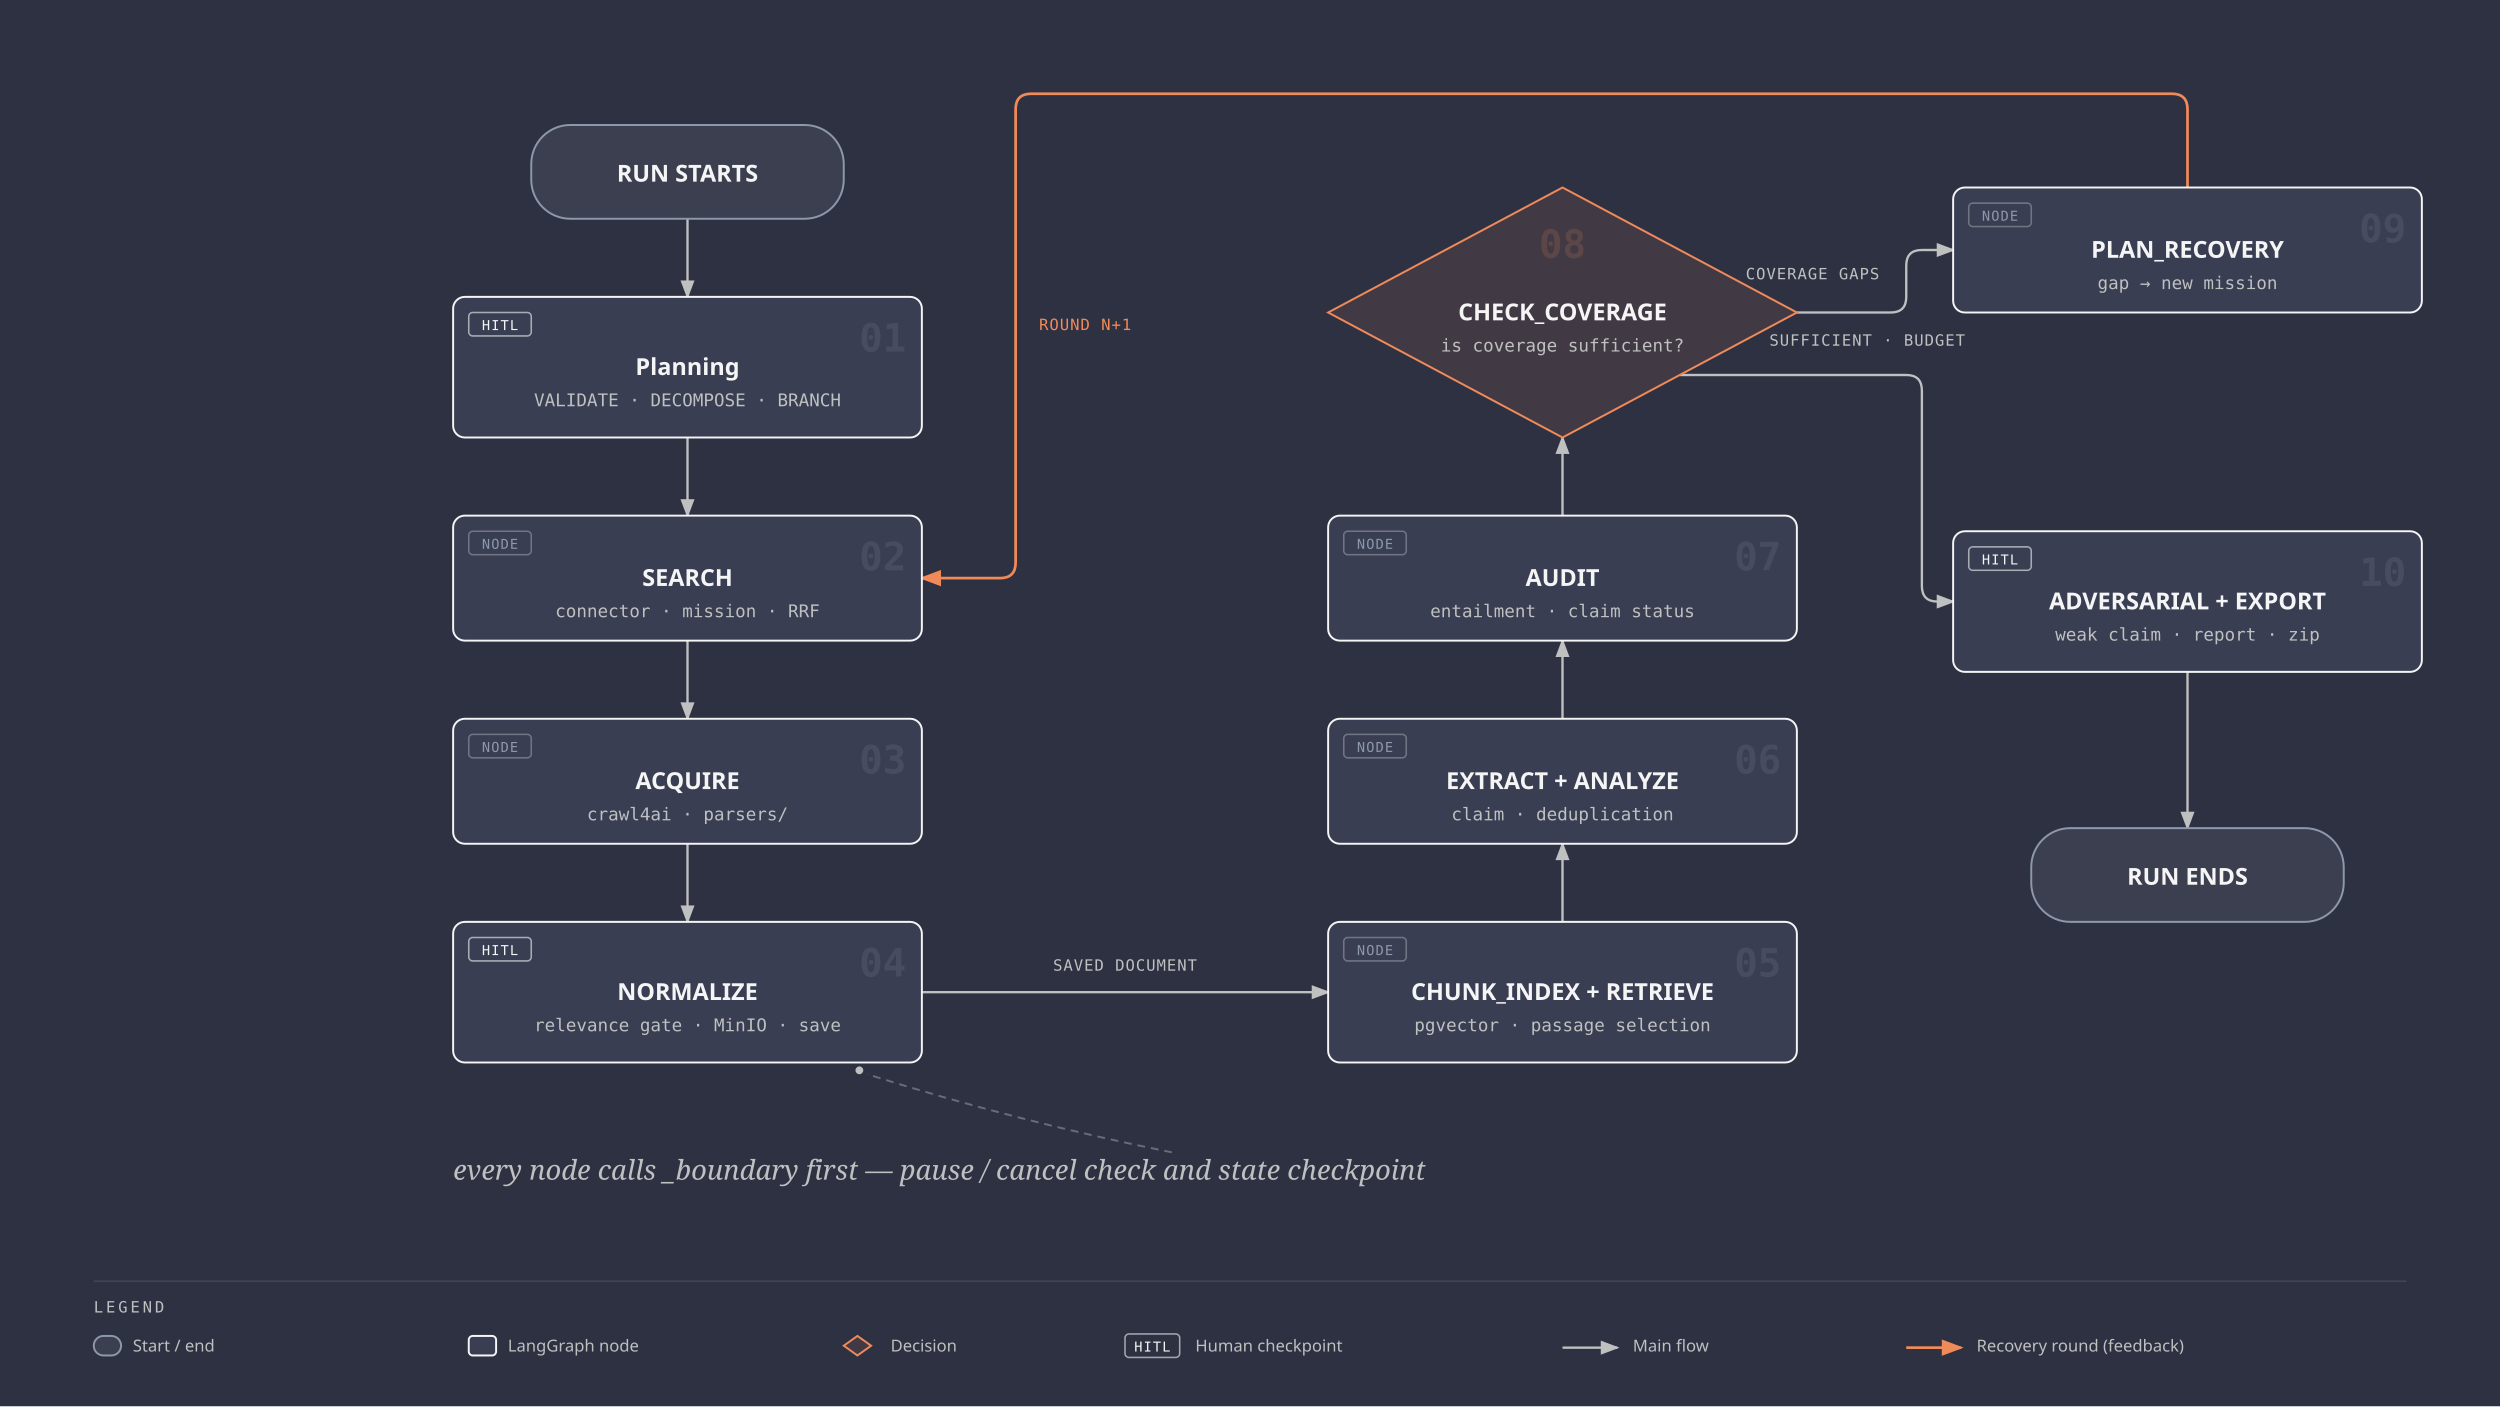
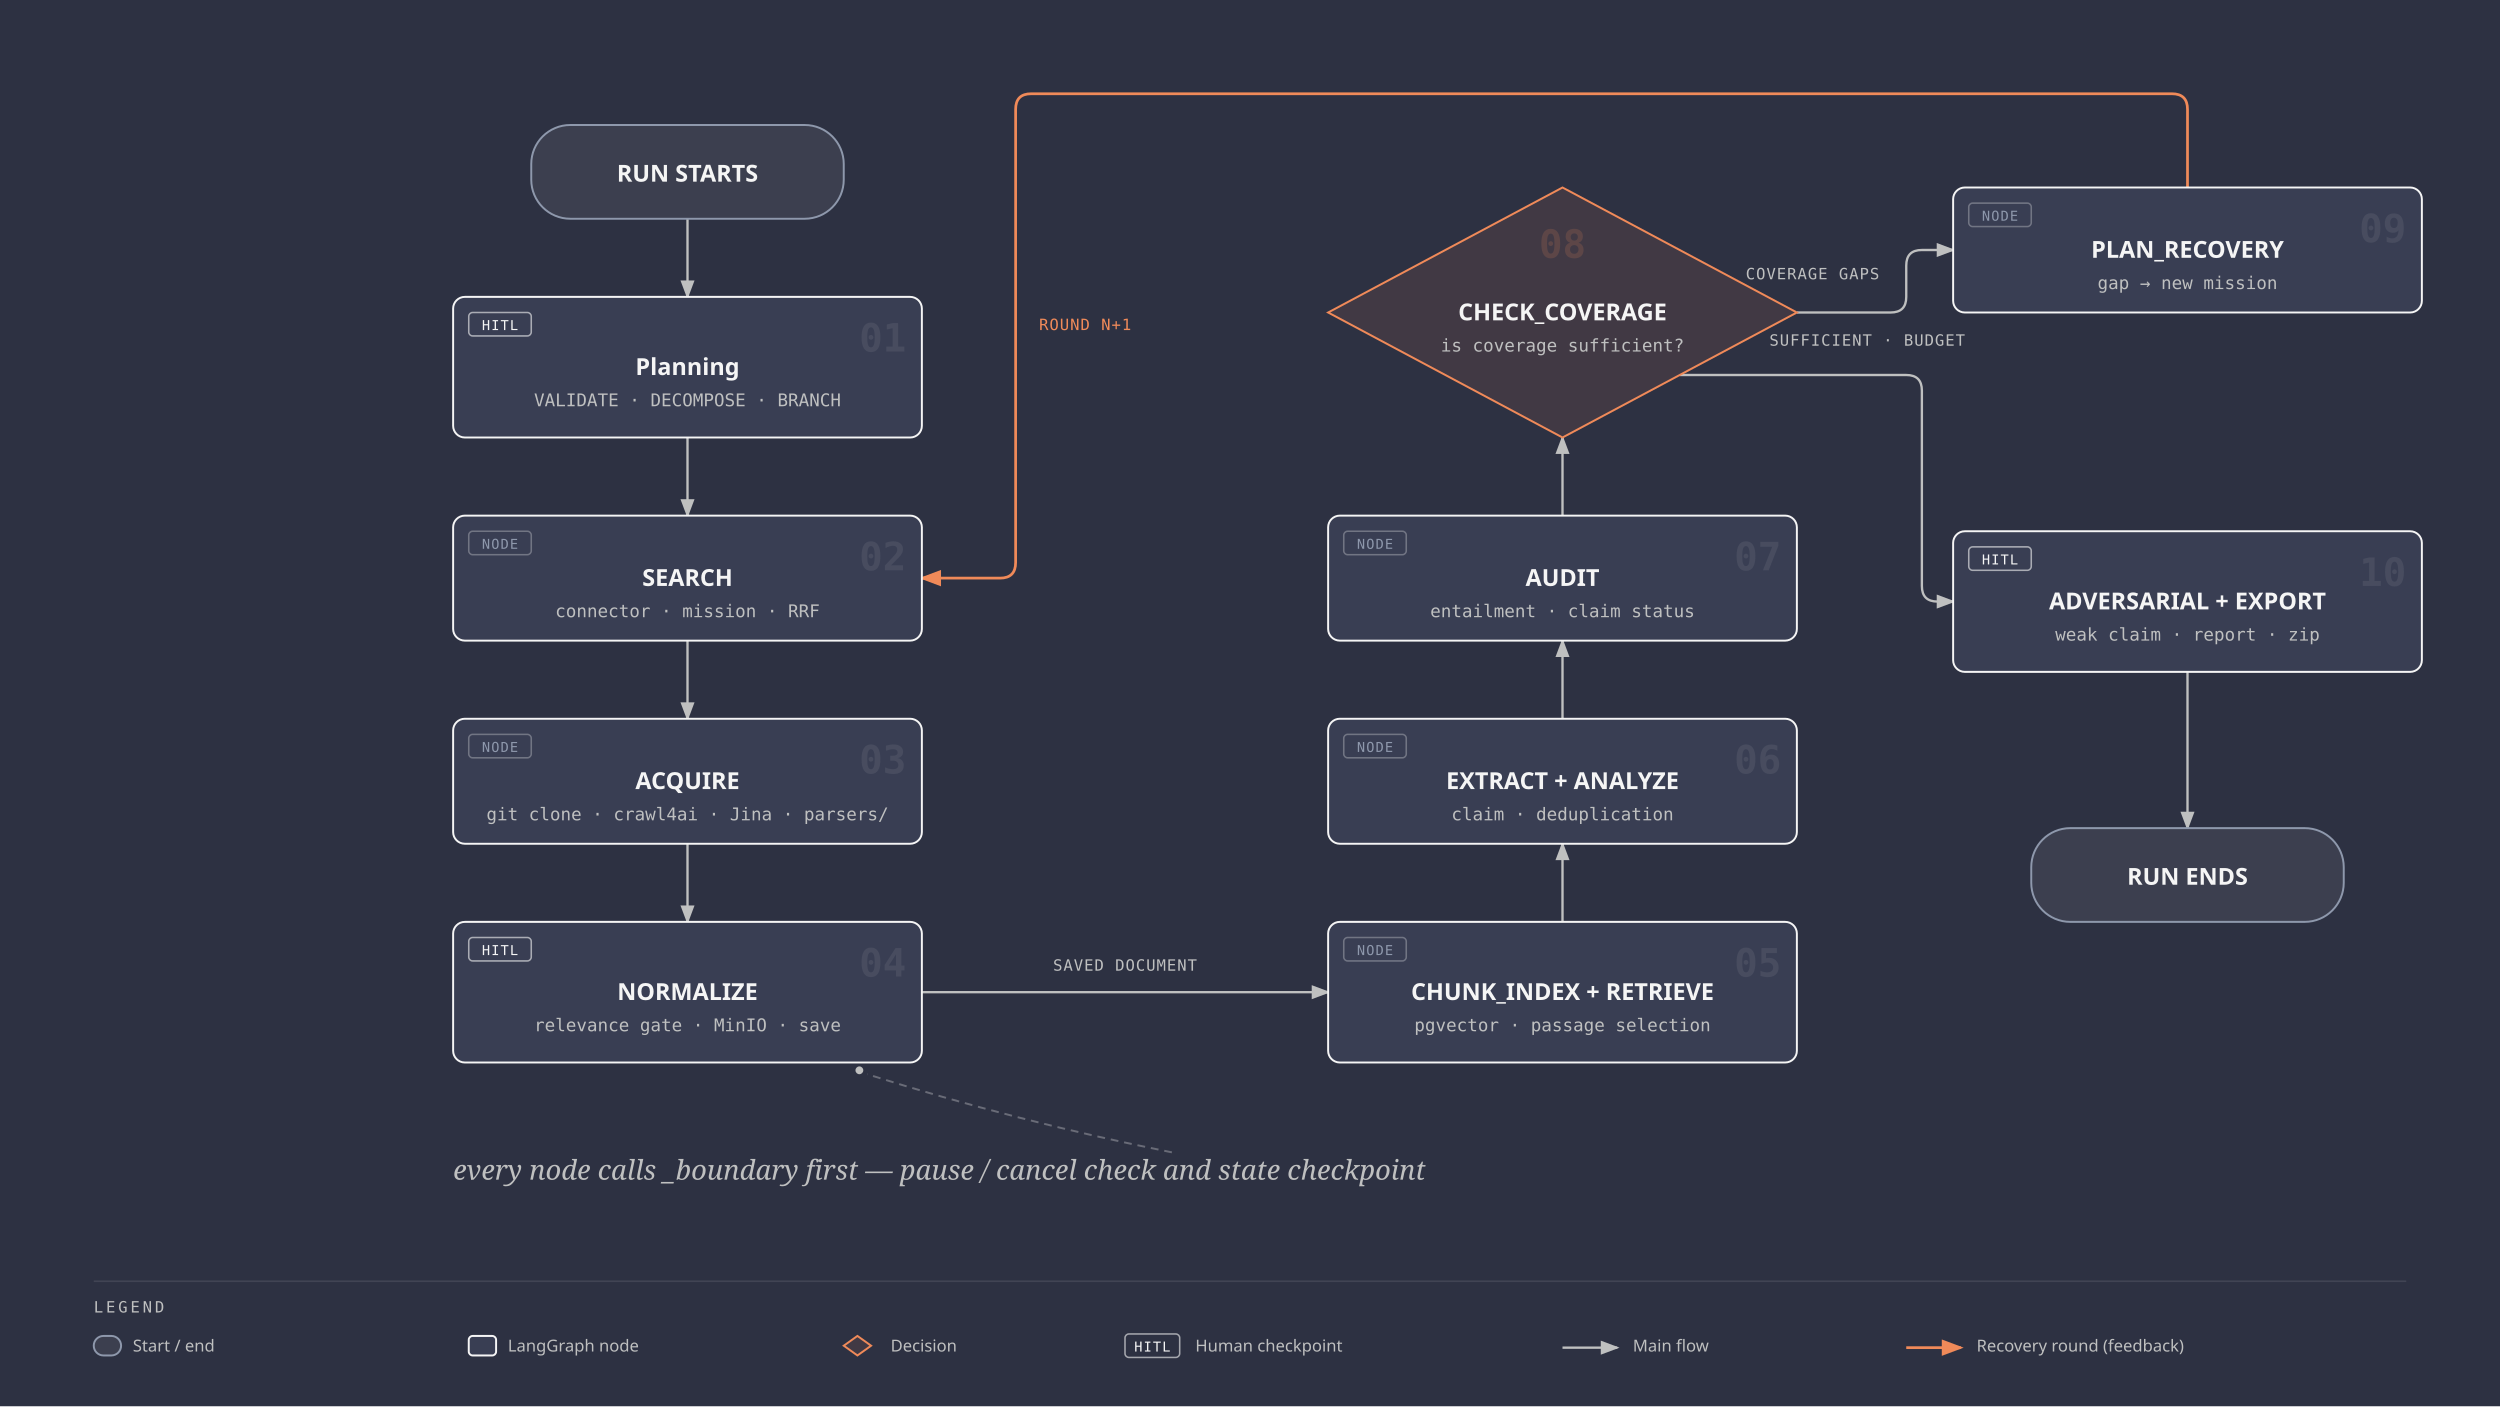
<svg xmlns="http://www.w3.org/2000/svg" width="1280" height="720" viewBox="0 0 1280 720" role="img" aria-labelledby="rp-pipeline-flow-dark-title rp-pipeline-flow-dark-desc">
  <defs>
    <marker id="arrow" markerWidth="8" markerHeight="6" refX="7" refY="3" orient="auto">
      <polygon points="0 0, 8 3, 0 6" fill="#bfc0c0" />
    </marker>
    <marker id="arrow-accent" markerWidth="8" markerHeight="6" refX="7" refY="3" orient="auto">
      <polygon points="0 0, 8 3, 0 6" fill="#f08a59" />
    </marker>
    <marker id="arrow-link" markerWidth="8" markerHeight="6" refX="7" refY="3" orient="auto">
      <polygon points="0 0, 8 3, 0 6" fill="#6a95d8" />
    </marker>
  </defs>
  <rect width="100%" height="100%" fill="#2d3142" />
  <line x1="352" y1="112" x2="352" y2="152" stroke="#bfc0c0" stroke-width="1.2" marker-end="url(#arrow)" />
  <line x1="352" y1="224" x2="352" y2="264" stroke="#bfc0c0" stroke-width="1.2" marker-end="url(#arrow)" />
  <line x1="352" y1="328" x2="352" y2="368" stroke="#bfc0c0" stroke-width="1.2" marker-end="url(#arrow)" />
  <line x1="352" y1="432" x2="352" y2="472" stroke="#bfc0c0" stroke-width="1.2" marker-end="url(#arrow)" />
  <line x1="472" y1="508" x2="680" y2="508" stroke="#bfc0c0" stroke-width="1.2" marker-end="url(#arrow)" />
  <line x1="800" y1="472" x2="800" y2="432" stroke="#bfc0c0" stroke-width="1.2" marker-end="url(#arrow)" />
  <line x1="800" y1="368" x2="800" y2="328" stroke="#bfc0c0" stroke-width="1.2" marker-end="url(#arrow)" />
  <line x1="800" y1="264" x2="800" y2="224" stroke="#bfc0c0" stroke-width="1.2" marker-end="url(#arrow)" />
  <path d="M 920,160 H 968 Q 976,160 976,152 V 136 Q 976,128 984,128 H 1000" fill="none" stroke="#bfc0c0" stroke-width="1.2" marker-end="url(#arrow)" />
  <path d="M 860,192 H 976 Q 984,192 984,200 V 300 Q 984,308 992,308 H 1000" fill="none" stroke="#bfc0c0" stroke-width="1.2" marker-end="url(#arrow)" />
  <line x1="1120" y1="344" x2="1120" y2="424" stroke="#bfc0c0" stroke-width="1.2" marker-end="url(#arrow)" />
  <path d="M 1120,96 V 56 Q 1120,48 1112,48 H 528 Q 520,48 520,56 V 288 Q 520,296 512,296 H 472" fill="none" stroke="#f08a59" stroke-width="1.4" marker-end="url(#arrow-accent)" />
  <rect x="540" y="488" width="72" height="12" rx="2" fill="#2d3142" />
  <text x="576" y="497" fill="#bfc0c0" font-size="8" font-family="'Geist Mono', monospace" text-anchor="middle" letter-spacing="0.06em">SAVED DOCUMENT</text>
  <rect x="896" y="134" width="64" height="12" rx="2" fill="#2d3142" />
  <text x="928" y="143" fill="#bfc0c0" font-size="8" font-family="'Geist Mono', monospace" text-anchor="middle" letter-spacing="0.06em">COVERAGE GAPS</text>
  <rect x="908" y="168" width="96" height="12" rx="2" fill="#2d3142" />
  <text x="956" y="177" fill="#bfc0c0" font-size="8" font-family="'Geist Mono', monospace" text-anchor="middle" letter-spacing="0.06em">SUFFICIENT · BUDGET</text>
  <rect x="528" y="160" width="56" height="12" rx="2" fill="#2d3142" />
  <text x="532" y="169" fill="#f08a59" font-size="8" font-family="'Geist Mono', monospace" letter-spacing="0.06em">ROUND N+1</text>
  <rect x="272" y="64" width="160" height="48" rx="20" fill="#2d3142" />
  <rect x="272" y="64" width="160" height="48" rx="20" fill="rgba(191,192,192,0.10)" stroke="#8e98ac" stroke-width="1" />
  <text x="352" y="93" fill="#f5f5f5" font-size="12" font-weight="600" font-family="'Geist', sans-serif" text-anchor="middle">RUN STARTS</text>
  <rect x="232" y="152" width="240" height="72" rx="6" fill="#2d3142" />
  <rect x="232" y="152" width="240" height="72" rx="6" fill="#393e53" stroke="#f5f5f5" stroke-width="1" />
  <rect x="240" y="160" width="32" height="12" rx="2" fill="transparent" stroke="rgba(245,245,245,0.60)" stroke-width="0.8" />
  <text x="256" y="169" fill="#f5f5f5" font-size="7" font-family="'Geist Mono', monospace" text-anchor="middle" letter-spacing="0.08em">HITL</text>
  <text x="464" y="180" fill="rgba(245,245,245,0.08)" font-size="20" font-weight="600" font-family="'Geist Mono', monospace" text-anchor="end">01</text>
  <text x="352" y="192" fill="#f5f5f5" font-size="12" font-weight="600" font-family="'Geist', sans-serif" text-anchor="middle">Planning</text>
  <text x="352" y="208" fill="#bfc0c0" font-size="9" font-family="'Geist Mono', monospace" text-anchor="middle">VALIDATE · DECOMPOSE · BRANCH</text>
  <rect x="232" y="264" width="240" height="64" rx="6" fill="#2d3142" />
  <rect x="232" y="264" width="240" height="64" rx="6" fill="#393e53" stroke="#f5f5f5" stroke-width="1" />
  <rect x="240" y="272" width="32" height="12" rx="2" fill="transparent" stroke="rgba(245,245,245,0.30)" stroke-width="0.8" />
  <text x="256" y="281" fill="#8e98ac" font-size="7" font-family="'Geist Mono', monospace" text-anchor="middle" letter-spacing="0.08em">NODE</text>
  <text x="464" y="292" fill="rgba(245,245,245,0.08)" font-size="20" font-weight="600" font-family="'Geist Mono', monospace" text-anchor="end">02</text>
  <text x="352" y="300" fill="#f5f5f5" font-size="12" font-weight="600" font-family="'Geist', sans-serif" text-anchor="middle">SEARCH</text>
  <text x="352" y="316" fill="#bfc0c0" font-size="9" font-family="'Geist Mono', monospace" text-anchor="middle">connector · mission · RRF</text>
  <rect x="232" y="368" width="240" height="64" rx="6" fill="#2d3142" />
  <rect x="232" y="368" width="240" height="64" rx="6" fill="#393e53" stroke="#f5f5f5" stroke-width="1" />
  <rect x="240" y="376" width="32" height="12" rx="2" fill="transparent" stroke="rgba(245,245,245,0.30)" stroke-width="0.8" />
  <text x="256" y="385" fill="#8e98ac" font-size="7" font-family="'Geist Mono', monospace" text-anchor="middle" letter-spacing="0.08em">NODE</text>
  <text x="464" y="396" fill="rgba(245,245,245,0.08)" font-size="20" font-weight="600" font-family="'Geist Mono', monospace" text-anchor="end">03</text>
  <text x="352" y="404" fill="#f5f5f5" font-size="12" font-weight="600" font-family="'Geist', sans-serif" text-anchor="middle">ACQUIRE</text>
-   <text x="352" y="420" fill="#bfc0c0" font-size="9" font-family="'Geist Mono', monospace" text-anchor="middle">crawl4ai · parsers/</text>
+   <text x="352" y="420" fill="#bfc0c0" font-size="9" font-family="'Geist Mono', monospace" text-anchor="middle">git clone · crawl4ai · Jina · parsers/</text>
  <rect x="232" y="472" width="240" height="72" rx="6" fill="#2d3142" />
  <rect x="232" y="472" width="240" height="72" rx="6" fill="#393e53" stroke="#f5f5f5" stroke-width="1" />
  <rect x="240" y="480" width="32" height="12" rx="2" fill="transparent" stroke="rgba(245,245,245,0.60)" stroke-width="0.8" />
  <text x="256" y="489" fill="#f5f5f5" font-size="7" font-family="'Geist Mono', monospace" text-anchor="middle" letter-spacing="0.08em">HITL</text>
  <text x="464" y="500" fill="rgba(245,245,245,0.08)" font-size="20" font-weight="600" font-family="'Geist Mono', monospace" text-anchor="end">04</text>
  <text x="352" y="512" fill="#f5f5f5" font-size="12" font-weight="600" font-family="'Geist', sans-serif" text-anchor="middle">NORMALIZE</text>
  <text x="352" y="528" fill="#bfc0c0" font-size="9" font-family="'Geist Mono', monospace" text-anchor="middle">relevance gate · MinIO · save</text>
  <rect x="680" y="472" width="240" height="72" rx="6" fill="#2d3142" />
  <rect x="680" y="472" width="240" height="72" rx="6" fill="#393e53" stroke="#f5f5f5" stroke-width="1" />
  <rect x="688" y="480" width="32" height="12" rx="2" fill="transparent" stroke="rgba(245,245,245,0.30)" stroke-width="0.8" />
  <text x="704" y="489" fill="#8e98ac" font-size="7" font-family="'Geist Mono', monospace" text-anchor="middle" letter-spacing="0.08em">NODE</text>
  <text x="912" y="500" fill="rgba(245,245,245,0.08)" font-size="20" font-weight="600" font-family="'Geist Mono', monospace" text-anchor="end">05</text>
  <text x="800" y="512" fill="#f5f5f5" font-size="12" font-weight="600" font-family="'Geist', sans-serif" text-anchor="middle">CHUNK_INDEX + RETRIEVE</text>
  <text x="800" y="528" fill="#bfc0c0" font-size="9" font-family="'Geist Mono', monospace" text-anchor="middle">pgvector · passage selection</text>
  <rect x="680" y="368" width="240" height="64" rx="6" fill="#2d3142" />
  <rect x="680" y="368" width="240" height="64" rx="6" fill="#393e53" stroke="#f5f5f5" stroke-width="1" />
  <rect x="688" y="376" width="32" height="12" rx="2" fill="transparent" stroke="rgba(245,245,245,0.30)" stroke-width="0.8" />
  <text x="704" y="385" fill="#8e98ac" font-size="7" font-family="'Geist Mono', monospace" text-anchor="middle" letter-spacing="0.08em">NODE</text>
  <text x="912" y="396" fill="rgba(245,245,245,0.08)" font-size="20" font-weight="600" font-family="'Geist Mono', monospace" text-anchor="end">06</text>
  <text x="800" y="404" fill="#f5f5f5" font-size="12" font-weight="600" font-family="'Geist', sans-serif" text-anchor="middle">EXTRACT + ANALYZE</text>
  <text x="800" y="420" fill="#bfc0c0" font-size="9" font-family="'Geist Mono', monospace" text-anchor="middle">claim · deduplication</text>
  <rect x="680" y="264" width="240" height="64" rx="6" fill="#2d3142" />
  <rect x="680" y="264" width="240" height="64" rx="6" fill="#393e53" stroke="#f5f5f5" stroke-width="1" />
  <rect x="688" y="272" width="32" height="12" rx="2" fill="transparent" stroke="rgba(245,245,245,0.30)" stroke-width="0.8" />
  <text x="704" y="281" fill="#8e98ac" font-size="7" font-family="'Geist Mono', monospace" text-anchor="middle" letter-spacing="0.08em">NODE</text>
  <text x="912" y="292" fill="rgba(245,245,245,0.08)" font-size="20" font-weight="600" font-family="'Geist Mono', monospace" text-anchor="end">07</text>
  <text x="800" y="300" fill="#f5f5f5" font-size="12" font-weight="600" font-family="'Geist', sans-serif" text-anchor="middle">AUDIT</text>
  <text x="800" y="316" fill="#bfc0c0" font-size="9" font-family="'Geist Mono', monospace" text-anchor="middle">entailment · claim status</text>
  <polygon points="800,96 920,160 800,224 680,160" fill="#2d3142" />
  <polygon points="800,96 920,160 800,224 680,160" fill="rgba(240,138,89,0.10)" stroke="#f08a59" stroke-width="1" />
  <text x="800" y="132" fill="rgba(240,138,89,0.16)" font-size="20" font-weight="600" font-family="'Geist Mono', monospace" text-anchor="middle">08</text>
  <text x="800" y="164" fill="#f5f5f5" font-size="12" font-weight="600" font-family="'Geist', sans-serif" text-anchor="middle">CHECK_COVERAGE</text>
  <text x="800" y="180" fill="#bfc0c0" font-size="9" font-family="'Geist Mono', monospace" text-anchor="middle">is coverage sufficient?</text>
  <rect x="1000" y="96" width="240" height="64" rx="6" fill="#2d3142" />
  <rect x="1000" y="96" width="240" height="64" rx="6" fill="#393e53" stroke="#f5f5f5" stroke-width="1" />
  <rect x="1008" y="104" width="32" height="12" rx="2" fill="transparent" stroke="rgba(245,245,245,0.30)" stroke-width="0.8" />
  <text x="1024" y="113" fill="#8e98ac" font-size="7" font-family="'Geist Mono', monospace" text-anchor="middle" letter-spacing="0.08em">NODE</text>
  <text x="1232" y="124" fill="rgba(245,245,245,0.08)" font-size="20" font-weight="600" font-family="'Geist Mono', monospace" text-anchor="end">09</text>
  <text x="1120" y="132" fill="#f5f5f5" font-size="12" font-weight="600" font-family="'Geist', sans-serif" text-anchor="middle">PLAN_RECOVERY</text>
  <text x="1120" y="148" fill="#bfc0c0" font-size="9" font-family="'Geist Mono', monospace" text-anchor="middle">gap → new mission</text>
  <rect x="1000" y="272" width="240" height="72" rx="6" fill="#2d3142" />
  <rect x="1000" y="272" width="240" height="72" rx="6" fill="#393e53" stroke="#f5f5f5" stroke-width="1" />
  <rect x="1008" y="280" width="32" height="12" rx="2" fill="transparent" stroke="rgba(245,245,245,0.60)" stroke-width="0.8" />
  <text x="1024" y="289" fill="#f5f5f5" font-size="7" font-family="'Geist Mono', monospace" text-anchor="middle" letter-spacing="0.08em">HITL</text>
  <text x="1232" y="300" fill="rgba(245,245,245,0.08)" font-size="20" font-weight="600" font-family="'Geist Mono', monospace" text-anchor="end">10</text>
  <text x="1120" y="312" fill="#f5f5f5" font-size="12" font-weight="600" font-family="'Geist', sans-serif" text-anchor="middle">ADVERSARIAL + EXPORT</text>
  <text x="1120" y="328" fill="#bfc0c0" font-size="9" font-family="'Geist Mono', monospace" text-anchor="middle">weak claim · report · zip</text>
  <rect x="1040" y="424" width="160" height="48" rx="20" fill="#2d3142" />
  <rect x="1040" y="424" width="160" height="48" rx="20" fill="rgba(191,192,192,0.10)" stroke="#8e98ac" stroke-width="1" />
  <text x="1120" y="453" fill="#f5f5f5" font-size="12" font-weight="600" font-family="'Geist', sans-serif" text-anchor="middle">RUN ENDS</text>
  <text x="232" y="604" fill="#bfc0c0" font-size="14" font-style="italic" font-family="'Instrument Serif', serif">every node calls _boundary first — pause / cancel check and state checkpoint</text>
  <path d="M 600 590 Q 520 574 444 550" fill="none" stroke="rgba(245,245,245,0.30)" stroke-width="1" stroke-dasharray="4,3" />
  <circle cx="440" cy="548" r="2" fill="#bfc0c0" />
  <line x1="48" y1="656" x2="1232" y2="656" stroke="rgba(245,245,245,0.10)" stroke-width="0.8" />
  <text x="48" y="672" fill="#bfc0c0" font-size="8" font-family="'Geist Mono', monospace" letter-spacing="0.18em">LEGEND</text>
  <rect x="48" y="684" width="14" height="10" rx="5" fill="rgba(191,192,192,0.10)" stroke="#8e98ac" stroke-width="1" />
  <text x="68" y="692" fill="#bfc0c0" font-size="8.5" font-family="'Geist', sans-serif">Start / end</text>
  <rect x="240" y="684" width="14" height="10" rx="2" fill="#393e53" stroke="#f5f5f5" stroke-width="1" />
  <text x="260" y="692" fill="#bfc0c0" font-size="8.5" font-family="'Geist', sans-serif">LangGraph node</text>
  <polygon points="439,684 446,689 439,694 432,689" fill="rgba(240,138,89,0.10)" stroke="#f08a59" stroke-width="1" />
  <text x="456" y="692" fill="#bfc0c0" font-size="8.5" font-family="'Geist', sans-serif">Decision</text>
  <rect x="576" y="683" width="28" height="12" rx="2" fill="transparent" stroke="rgba(245,245,245,0.60)" stroke-width="0.8" />
  <text x="590" y="692" fill="#f5f5f5" font-size="7" font-family="'Geist Mono', monospace" text-anchor="middle" letter-spacing="0.08em">HITL</text>
  <text x="612" y="692" fill="#bfc0c0" font-size="8.5" font-family="'Geist', sans-serif">Human checkpoint</text>
  <line x1="800" y1="690" x2="828" y2="690" stroke="#bfc0c0" stroke-width="1.2" marker-end="url(#arrow)" />
  <text x="836" y="692" fill="#bfc0c0" font-size="8.5" font-family="'Geist', sans-serif">Main flow</text>
  <line x1="976" y1="690" x2="1004" y2="690" stroke="#f08a59" stroke-width="1.4" marker-end="url(#arrow-accent)" />
  <text x="1012" y="692" fill="#bfc0c0" font-size="8.5" font-family="'Geist', sans-serif">Recovery round (feedback)</text>
</svg>
